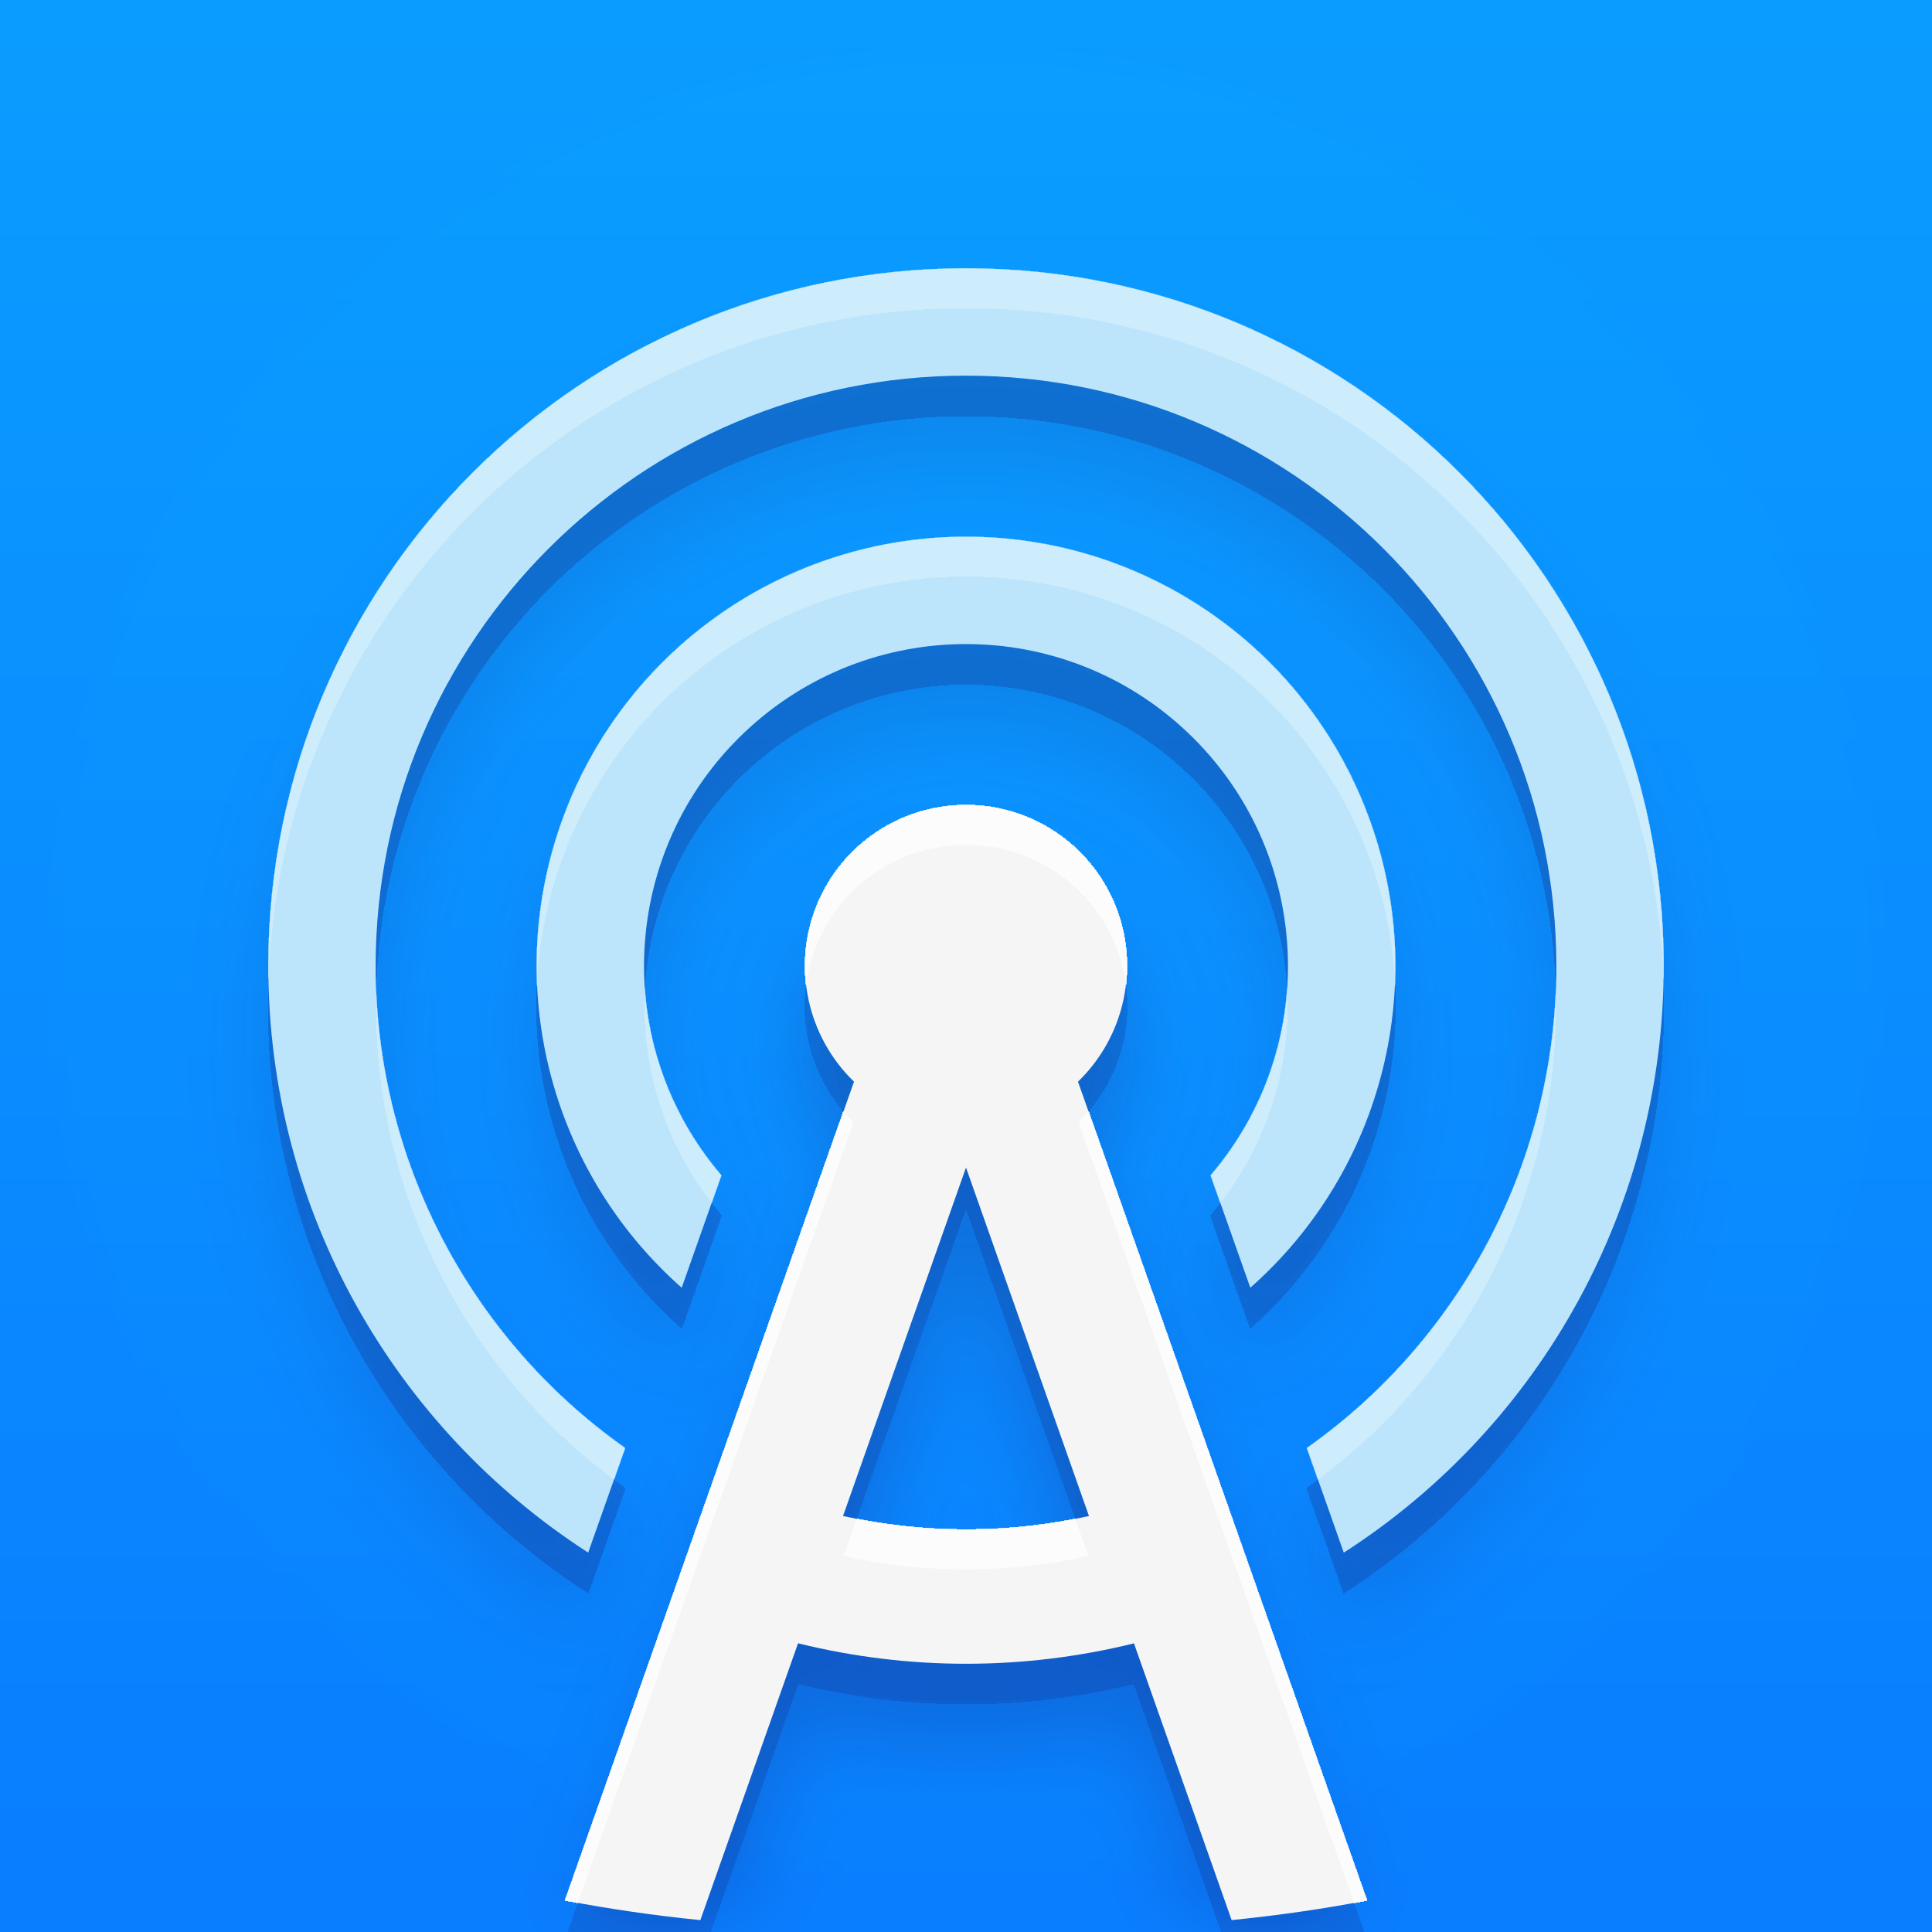
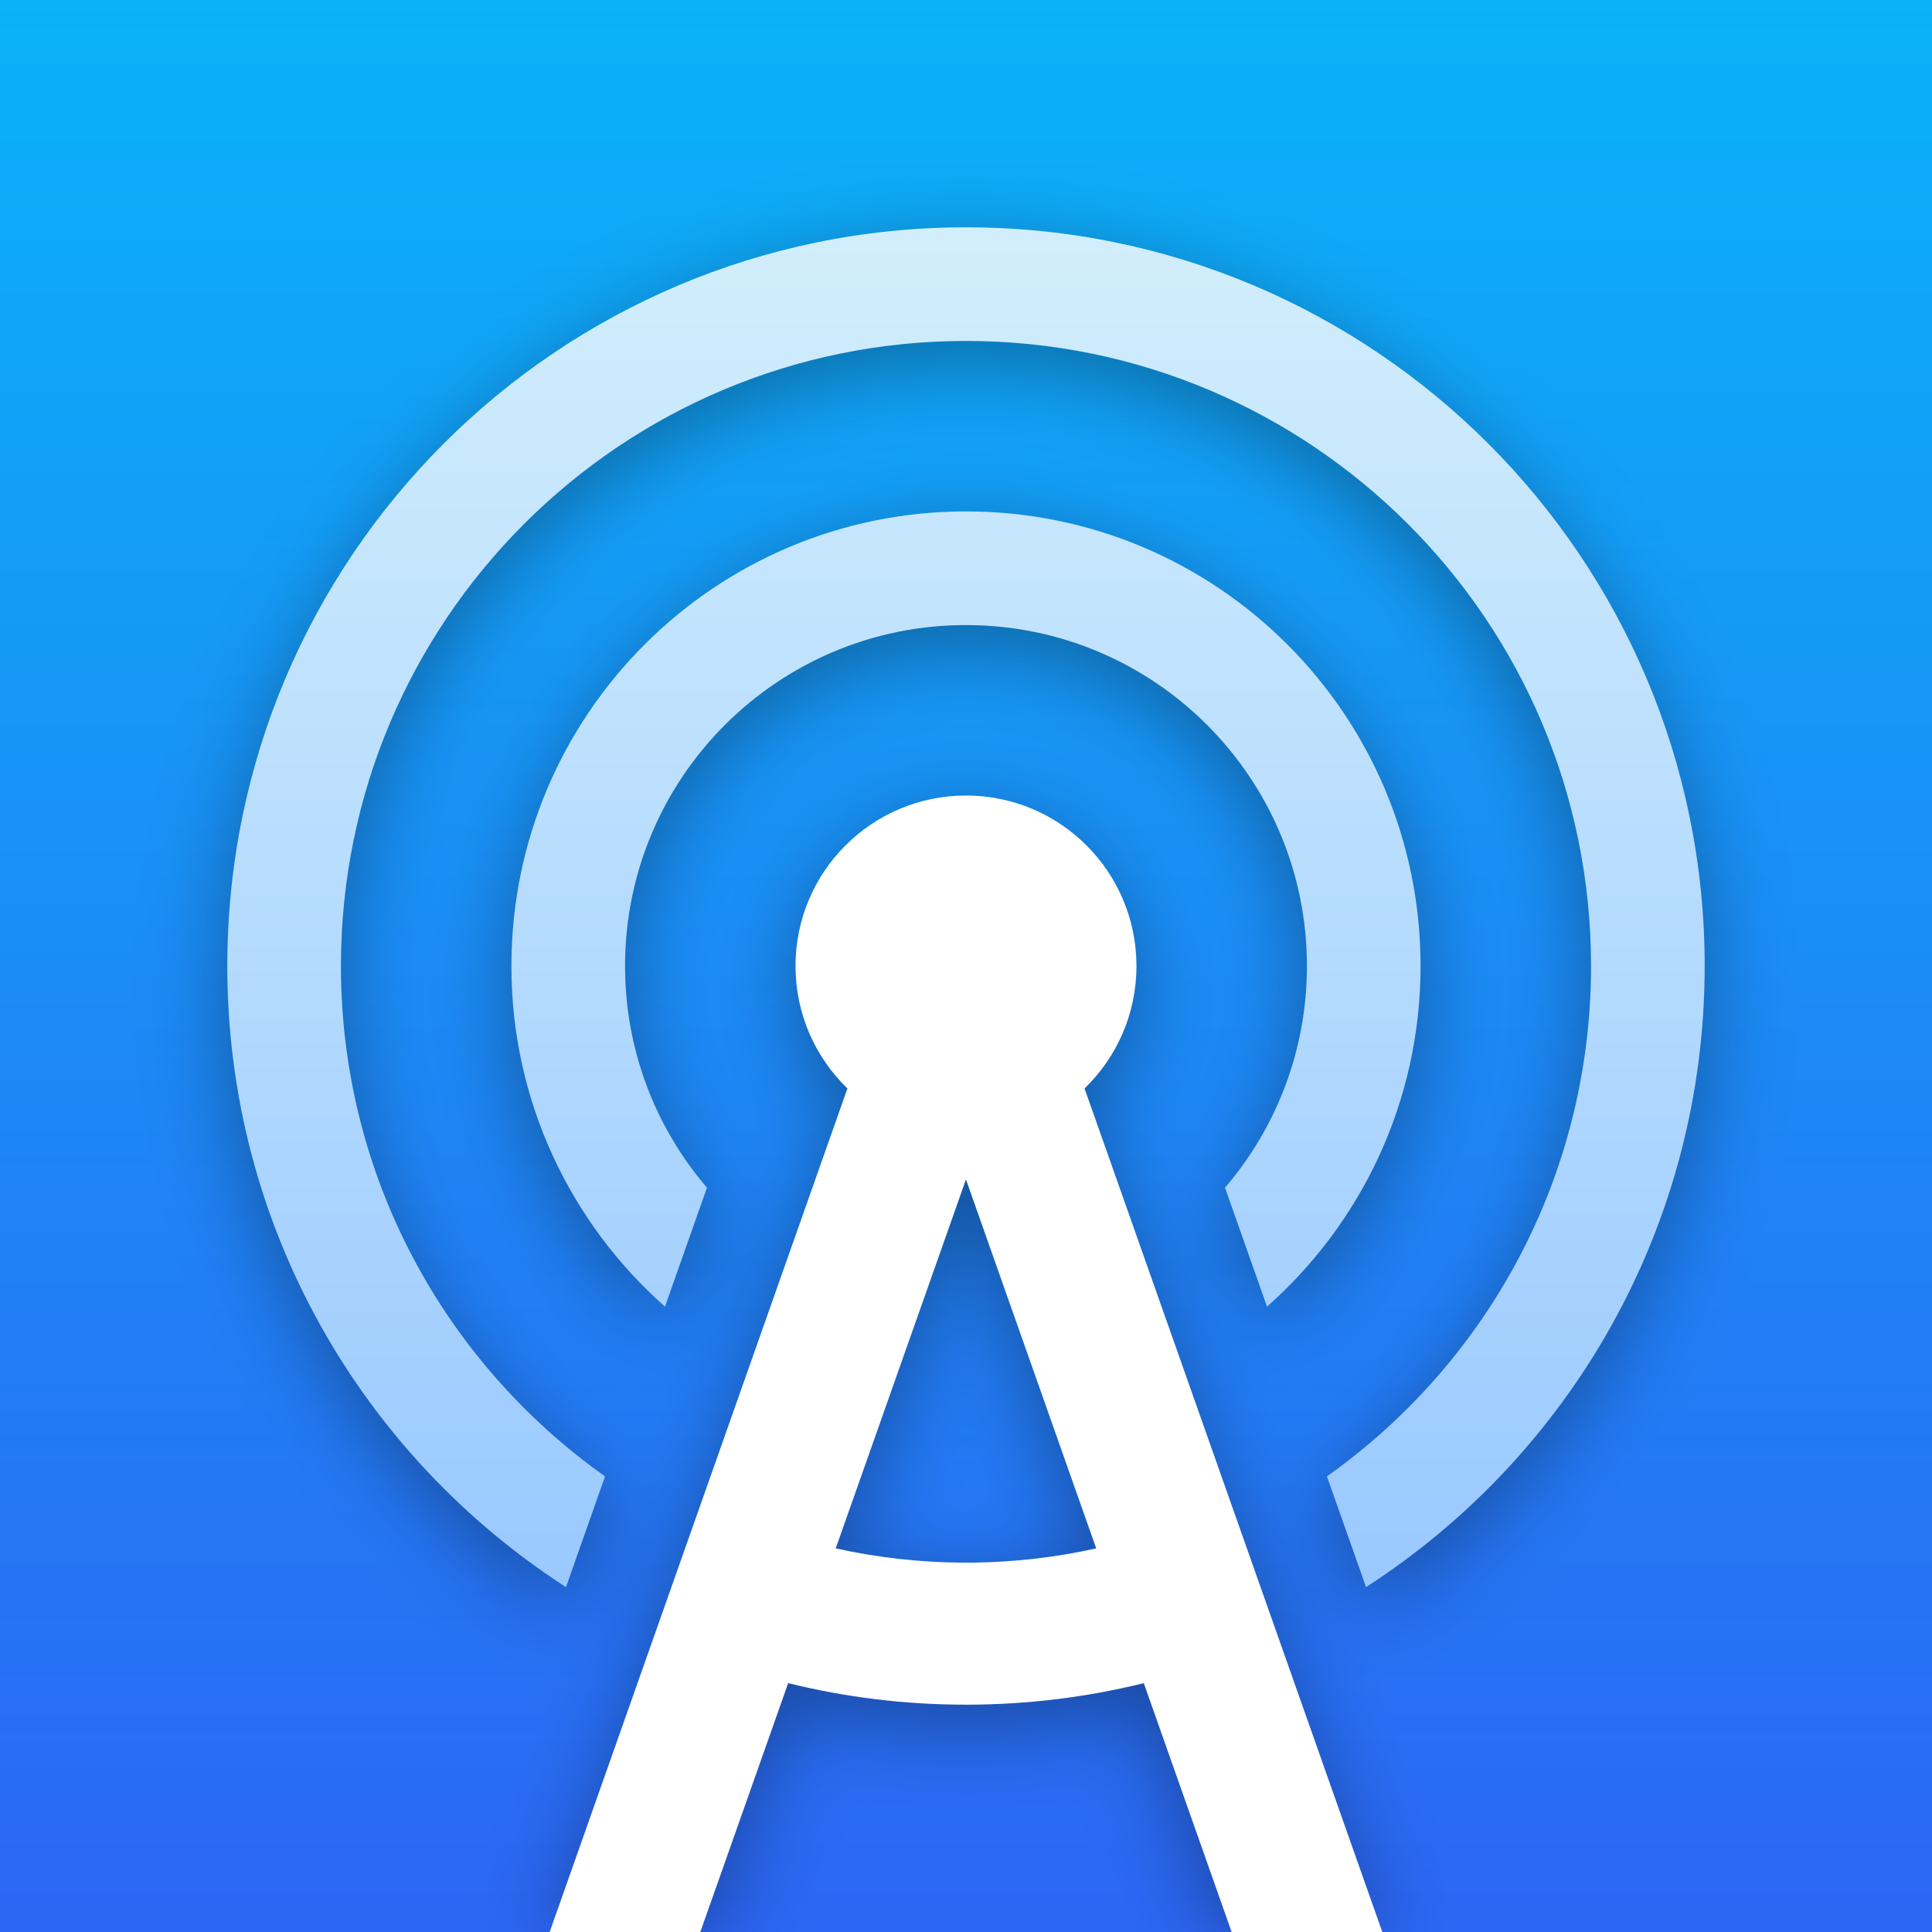
<svg xmlns="http://www.w3.org/2000/svg" viewBox="0 0 32 32">
  <defs>
-     <filter id="e" width="25.778" height="23.939" x="3.111" y="4.444" color-interpolation-filters="sRGB" filterUnits="userSpaceOnUse">
-       <feFlood flood-opacity="0" result="BackgroundImageFix" />
-       <feColorMatrix in="SourceAlpha" result="hardAlpha" values="0 0 0 0 0 0 0 0 0 0 0 0 0 0 0 0 0 0 127 0" />
-       <feOffset dy="1.333" />
-       <feGaussianBlur stdDeviation=".667" />
-       <feColorMatrix values="0 0 0 0 0.102 0 0 0 0 0.137 0 0 0 0 0.494 0 0 0 0.15 0" />
-       <feBlend in2="BackgroundImageFix" mode="multiply" result="effect1_dropShadow_663_2918" />
-       <feColorMatrix in="SourceAlpha" result="hardAlpha" values="0 0 0 0 0 0 0 0 0 0 0 0 0 0 0 0 0 0 127 0" />
-       <feOffset dy=".667" />
-       <feColorMatrix values="0 0 0 0 0.102 0 0 0 0 0.137 0 0 0 0 0.494 0 0 0 0.25 0" />
-       <feBlend in2="effect1_dropShadow_663_2918" mode="multiply" result="effect2_dropShadow_663_2918" />
-       <feBlend in="SourceGraphic" in2="effect2_dropShadow_663_2918" result="shape" />
-       <feColorMatrix in="SourceAlpha" result="hardAlpha" values="0 0 0 0 0 0 0 0 0 0 0 0 0 0 0 0 0 0 127 0" />
-       <feOffset dy=".667" />
-       <feComposite in2="hardAlpha" k2="-1" k3="1" operator="arithmetic" />
-       <feColorMatrix values="0 0 0 0 1 0 0 0 0 1 0 0 0 0 1 0 0 0 0.25 0" />
-       <feBlend in2="shape" result="effect3_innerShadow_663_2918" />
+     <linearGradient id="a" x1="16" y1="0" x2="16" y2="32" gradientUnits="userSpaceOnUse">
+       <stop stop-color="#0AB2F9" />
+       <stop offset="1" stop-color="#2C66F4" />
+     </linearGradient>
+     <linearGradient id="b" x1="50.079" y1="10.206" x2="50.079" y2="57.862" gradientUnits="userSpaceOnUse">
+       <stop stop-color="#D2EEFC" />
+       <stop offset="1" stop-color="#9AC9FF" />
+     </linearGradient>
+     <filter id="c" x="-.083" y="-.075" width="1.167" height="1.166" color-interpolation-filters="sRGB">
+       <feGaussianBlur stdDeviation="1.5" />
+       <feOffset dy=".748" />
    </filter>
-     <filter id="f" width="15.95" height="21.136" x="8.025" y="13.333" color-interpolation-filters="sRGB" filterUnits="userSpaceOnUse">
-       <feFlood flood-opacity="0" result="BackgroundImageFix" />
-       <feColorMatrix in="SourceAlpha" result="hardAlpha" values="0 0 0 0 0 0 0 0 0 0 0 0 0 0 0 0 0 0 127 0" />
-       <feOffset dy="1.333" />
-       <feGaussianBlur stdDeviation=".667" />
-       <feColorMatrix values="0 0 0 0 0.102 0 0 0 0 0.137 0 0 0 0 0.494 0 0 0 0.25 0" />
-       <feBlend in2="BackgroundImageFix" mode="multiply" result="effect1_dropShadow_663_2918" />
-       <feColorMatrix in="SourceAlpha" result="hardAlpha" values="0 0 0 0 0 0 0 0 0 0 0 0 0 0 0 0 0 0 127 0" />
-       <feOffset dy=".667" />
-       <feColorMatrix values="0 0 0 0 0.102 0 0 0 0 0.137 0 0 0 0 0.494 0 0 0 0.2 0" />
-       <feBlend in2="effect1_dropShadow_663_2918" mode="multiply" result="effect2_dropShadow_663_2918" />
-       <feBlend in="SourceGraphic" in2="effect2_dropShadow_663_2918" result="shape" />
-       <feColorMatrix in="SourceAlpha" result="hardAlpha" values="0 0 0 0 0 0 0 0 0 0 0 0 0 0 0 0 0 0 127 0" />
-       <feOffset dy=".667" />
-       <feComposite in2="hardAlpha" k2="-1" k3="1" operator="arithmetic" />
-       <feColorMatrix values="0 0 0 0 1 0 0 0 0 1 0 0 0 0 1 0 0 0 0.7 0" />
-       <feBlend in2="shape" result="effect3_innerShadow_663_2918" />
-     </filter>
-     <radialGradient id="d" cx="0" cy="0" r="1" gradientTransform="rotate(90 0 16) scale(21.7778)" gradientUnits="userSpaceOnUse">
-       <stop stop-color="#56CBFF" />
-       <stop stop-color="#56CBFF" />
-       <stop offset="0" stop-color="#40C4FF" stop-opacity=".2" />
-       <stop offset="1" stop-color="#0042F9" stop-opacity=".4" />
-     </radialGradient>
-     <linearGradient id="c" x1="16" x2="16" y1="-9.111" y2="37.778" gradientUnits="userSpaceOnUse">
-       <stop stop-color="#0BA7FF" />
-       <stop offset="1" stop-color="#097AFF" />
-     </linearGradient>
  </defs>
-   <path fill="url(#c)" d="M-8-8h48v48H-8z" />
-   <path fill="url(#d)" d="M-8-8h48v48H-8z" opacity=".1" style="mix-blend-mode:hard-light" />
-   <g fill="#BCE5FB" filter="url(#e)">
-     <path d="M22.258 25.716A11.546 11.546 0 0 0 27.556 16c0-6.382-5.174-11.556-11.556-11.556C9.618 4.444 4.444 9.618 4.444 16c0 4.076 2.11 7.66 5.298 9.716l.612-1.732A9.766 9.766 0 0 1 6.222 16c0-5.4 4.378-9.778 9.778-9.778S25.778 10.6 25.778 16a9.766 9.766 0 0 1-4.132 7.984l.611 1.732Z" />
-     <path d="M20.709 21.329a7.111 7.111 0 1 0-9.418 0l.657-1.861a5.333 5.333 0 1 1 8.104 0l.657 1.86Z" />
-   </g>
-   <g filter="url(#f)">
-     <path fill="#F5F5F5" fill-rule="evenodd" d="M11.6 31.803a25.028 25.028 0 0 1-2.242-.325l4.787-13.562a2.667 2.667 0 1 1 3.71 0l4.787 13.562c-.7.136-1.447.244-2.242.325l-1.618-4.584a11.594 11.594 0 0 1-5.564-.001L11.6 31.803Zm4.4-6.47c-.7 0-1.382-.077-2.037-.223L16 19.338l2.037 5.772a9.365 9.365 0 0 1-2.037.223Z" clip-rule="evenodd" />
+   <path fill="url(#a)" d="M0 0h32v32H0z" />
+   <g transform="matrix(0.47058 0 0 0.47058 -0.94105 -0.94103)" fill-rule="evenodd">
+     <g fill="#000" opacity=".35" filter="url(#c)">
+       <path d="M 14.381,89.733 31.827,40.311 C 30.7,39.22 30,37.692 30,36 c 0,-3.314 2.686,-6 6,-6 3.314,0 6,2.686 6,6 0,1.692 -0.7,3.221 -1.827,4.311 L 57.618,89.733 H 52.316 L 42.258,61.242 C 40.254,61.737 38.158,62 36,62 33.842,62 31.746,61.737 29.741,61.242 L 19.684,89.733 Z M 36,57 c -1.575,0 -3.109,-0.173 -4.585,-0.502 l 4.584,-12.987 4.584,12.987 C 39.109,56.827 37.575,57 36,57 Z" />
+       <path d="M 23.296,53.964 C 17.671,49.979 14,43.418 14,36 14,23.85 23.85,14 36,14 c 12.15,0 22,9.85 22,22 0,7.418 -3.671,13.979 -9.296,17.964 l 1.376,3.898 C 57.252,53.233 62,45.171 62,36 62,21.641 50.359,10 36,10 21.641,10 10,21.641 10,36 c 0,9.171 4.748,17.233 11.921,21.862 z m 23.299,-5.974 C 49.91,45.058 52,40.773 52,36 52,27.163 44.837,20 36,20 c -8.837,0 -16,7.163 -16,16 0,4.773 2.09,9.058 5.405,11.99 l 1.478,-4.187 C 25.086,41.705 24,38.979 24,36 c 0,-6.627 5.373,-12 12,-12 6.627,0 12,5.373 12,12 0,2.979 -1.086,5.705 -2.883,7.803 z" />
+     </g>
+     <path fill="#fff" d="M 14.381,89.733 31.827,40.311 C 30.7,39.22 30,37.692 30,36 c 0,-3.314 2.686,-6 6,-6 3.314,0 6,2.686 6,6 0,1.692 -0.7,3.221 -1.827,4.311 L 57.618,89.733 H 52.316 L 42.258,61.242 C 40.254,61.737 38.158,62 36,62 33.842,62 31.746,61.737 29.741,61.242 L 19.684,89.733 Z M 36,57 c -1.575,0 -3.109,-0.173 -4.585,-0.502 l 4.584,-12.987 4.584,12.987 C 39.109,56.827 37.575,57 36,57 Z" />
+     <path fill="url(#b)" d="M 23.296,53.964 C 17.671,49.979 14,43.418 14,36 14,23.85 23.85,14 36,14 c 12.15,0 22,9.85 22,22 0,7.418 -3.671,13.979 -9.296,17.964 l 1.376,3.898 C 57.252,53.233 62,45.171 62,36 62,21.641 50.359,10 36,10 21.641,10 10,21.641 10,36 c 0,9.171 4.748,17.233 11.921,21.862 z m 23.299,-5.974 C 49.91,45.058 52,40.773 52,36 52,27.163 44.837,20 36,20 c -8.837,0 -16,7.163 -16,16 0,4.773 2.09,9.058 5.405,11.99 l 1.478,-4.187 C 25.086,41.705 24,38.979 24,36 c 0,-6.627 5.373,-12 12,-12 6.627,0 12,5.373 12,12 0,2.979 -1.086,5.705 -2.883,7.803 z" />
  </g>
</svg>
